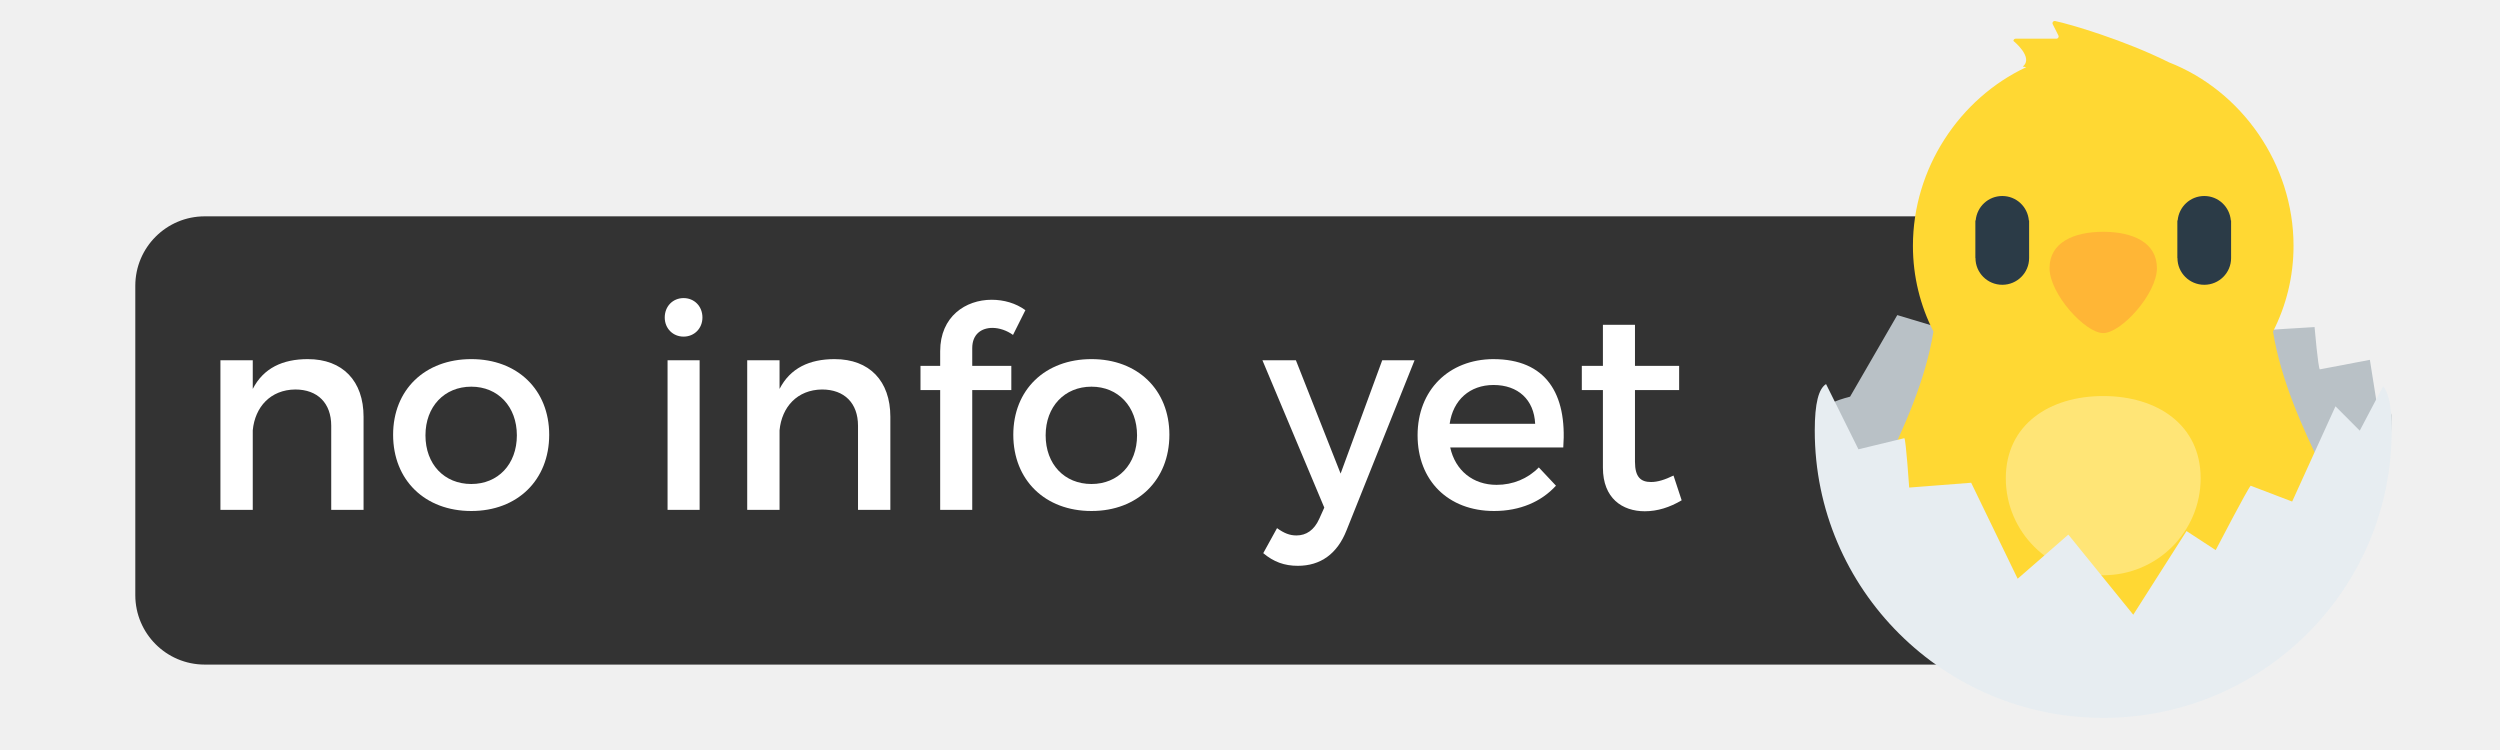
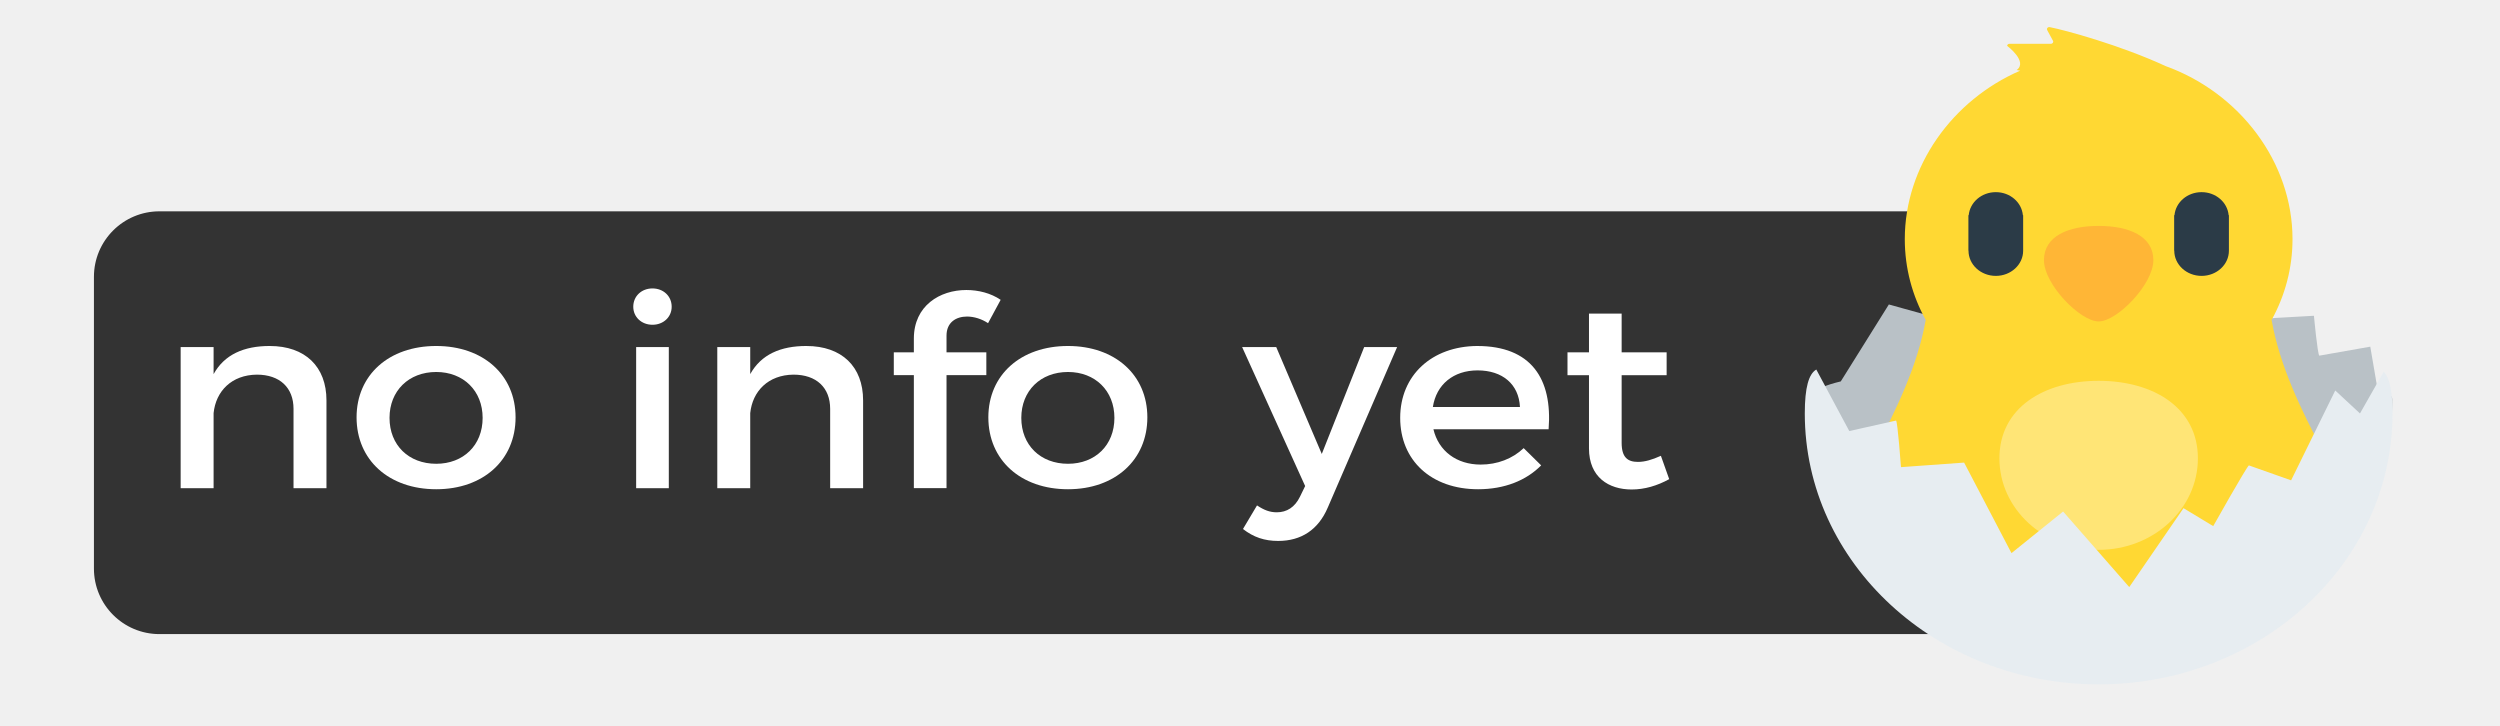
- <svg xmlns="http://www.w3.org/2000/svg" width="200" height="60" viewBox="0 0 200 60" id="svg2" version="1.1">
+ <svg xmlns="http://www.w3.org/2000/svg" version="1.1" id="svg2" viewBox="0 0 155 45" height="45" width="155">
  <defs id="defs4" />
-   <rect ry="5.556" y="17.307" x="10.824" height="35.86" width="165.612" id="rect4174" style="fill:#333333" />
-   <g id="Layer_2" transform="matrix(0.1129895,0,0,0.1125101,139.4021,0.8416149)">
-     <path id="path5" d="m 444.178,248.378 -35.426,6.776 c -1.23,-0.945 -3.731,-30.072 -3.731,-30.072 l -47.809,2.93 -35.874,-58.442 -39.092,26.864 -50.095,-48.777 -41.085,50.943 -22.501,-11.597 c 0,0 -24.893,37.782 -27.011,39.203 l -31.979,-9.643 -33.428,58.005 c 0,0 -23.56,5.73 -23.56,13.534 0,112.371 91.094,203.465 203.465,203.465 112.371,0 203.465,-91.094 203.465,-203.465 0,-5.513 -10.452,-6.12 -10.882,-11.523 l -4.457,-28.201 z" style="fill:#b9c1c6" />
+   <rect style="fill:#333333" id="rect4174" width="130.748" height="26.212" x="5.824" y="13.102" ry="4.061" />
+   <g transform="matrix(0.08920365,0,0,0.08223934,107.3348,1.06693)" id="Layer_2">
+     <path style="fill:#b9c1c6" d="m 444.178,248.378 -35.426,6.776 c -1.23,-0.945 -3.731,-30.072 -3.731,-30.072 l -47.809,2.93 -35.874,-58.442 -39.092,26.864 -50.095,-48.777 -41.085,50.943 -22.501,-11.597 c 0,0 -24.893,37.782 -27.011,39.203 l -31.979,-9.643 -33.428,58.005 c 0,0 -23.56,5.73 -23.56,13.534 0,112.371 91.094,203.465 203.465,203.465 112.371,0 203.465,-91.094 203.465,-203.465 0,-5.513 -10.452,-6.12 -10.882,-11.523 l -4.457,-28.201 z" id="path5" />
  </g>
-   <g id="Layer_3" transform="matrix(0.1129895,0,0,0.1125101,139.4021,0.8416149)">
-     <path id="path8" d="m 410.7,326.01 c -14.319,-29.45 -29.504,-63.146 -35.106,-97.749 9.294,-18.299 14.536,-39.002 14.536,-60.93 C 390.13,109.274 353.411,57.02 301.932,36.849 270.08,20.92 231.958,9.689 221.355,7.478 220.067,7.21 219.044,8.547 219.633,9.723 l 4.017,8.033 c 0.523,1.046 -0.238,2.277 -1.407,2.277 l -28.865,0 c -0.869,0 -1.573,0.704 -1.573,1.573 0,0 14.66,11.865 6.597,18.217 l 2.458,0.47 c -47.249,22.237 -80.214,72.03 -80.214,127.036 0,21.929 5.243,42.632 14.536,60.931 -5.602,34.603 -20.787,68.299 -35.106,97.749 -16.963,34.888 -1.617,34.658 31.226,23.688 19.031,50.002 67.405,85.534 124.086,85.534 56.681,0 105.055,-35.532 124.086,-85.534 32.842,10.971 48.189,11.201 31.226,-23.687 z" style="fill:#ffd833" />
+   <g transform="matrix(0.08920365,0,0,0.08223934,107.3348,1.06693)" id="Layer_3">
+     <path style="fill:#ffd833" d="m 410.7,326.01 c -14.319,-29.45 -29.504,-63.146 -35.106,-97.749 9.294,-18.299 14.536,-39.002 14.536,-60.93 C 390.13,109.274 353.411,57.02 301.932,36.849 270.08,20.92 231.958,9.689 221.355,7.478 220.067,7.21 219.044,8.547 219.633,9.723 l 4.017,8.033 c 0.523,1.046 -0.238,2.277 -1.407,2.277 l -28.865,0 c -0.869,0 -1.573,0.704 -1.573,1.573 0,0 14.66,11.865 6.597,18.217 l 2.458,0.47 c -47.249,22.237 -80.214,72.03 -80.214,127.036 0,21.929 5.243,42.632 14.536,60.931 -5.602,34.603 -20.787,68.299 -35.106,97.749 -16.963,34.888 -1.617,34.658 31.226,23.688 19.031,50.002 67.405,85.534 124.086,85.534 56.681,0 105.055,-35.532 124.086,-85.534 32.842,10.971 48.189,11.201 31.226,-23.687 z" id="path8" />
  </g>
-   <g id="Layer_4" transform="matrix(0.1129895,0,0,0.1125101,139.4021,0.8416149)">
-     <path id="path11" d="m 324.363,332.575 c 0,38.094 -30.881,68.975 -68.975,68.975 -38.094,0 -68.975,-30.881 -68.975,-68.975 0,-38.094 30.881,-58.456 68.975,-58.456 38.094,0 68.975,20.362 68.975,58.456 z" style="fill:#ffe576" />
+   <g transform="matrix(0.08920365,0,0,0.08223934,107.3348,1.06693)" id="Layer_4">
+     <path style="fill:#ffe576" d="m 324.363,332.575 c 0,38.094 -30.881,68.975 -68.975,68.975 -38.094,0 -68.975,-30.881 -68.975,-68.975 0,-38.094 30.881,-58.456 68.975,-58.456 38.094,0 68.975,20.362 68.975,58.456 z" id="path11" />
  </g>
-   <g id="Layer_5" transform="matrix(0.1129895,0,0,0.1125101,139.4021,0.8416149)">
-     <path id="path14" d="m 202.911,149.263 0,26.693 -0.04,0 c 0,0.04 0.04,0.054 0.04,0.074 0,10.483 -8.505,18.988 -18.988,18.988 -10.483,0 -18.988,-8.505 -18.988,-18.988 0,-0.021 0,-0.034 0,-0.074 l -0.081,0 0,-26.693 0.229,0 c 0.848,-9.724 8.895,-17.375 18.841,-17.375 9.918,0 17.966,7.651 18.801,17.375 l 0.186,0 z m 142.824,0 c -0.835,-9.724 -8.883,-17.375 -18.801,-17.375 -9.945,0 -17.993,7.651 -18.841,17.375 l -0.229,0 0,26.693 0.081,0 c 0,0.04 0,0.054 0,0.074 0,10.483 8.505,18.988 18.988,18.988 10.483,0 18.988,-8.505 18.988,-18.988 0,-0.021 -0.04,-0.034 -0.04,-0.074 l 0.04,0 0,-26.693 -0.186,0 z" style="fill:#2b3b47" />
+   <g transform="matrix(0.08920365,0,0,0.08223934,107.3348,1.06693)" id="Layer_5">
+     <path style="fill:#2b3b47" d="m 202.911,149.263 0,26.693 -0.04,0 c 0,0.04 0.04,0.054 0.04,0.074 0,10.483 -8.505,18.988 -18.988,18.988 -10.483,0 -18.988,-8.505 -18.988,-18.988 0,-0.021 0,-0.034 0,-0.074 l -0.081,0 0,-26.693 0.229,0 c 0.848,-9.724 8.895,-17.375 18.841,-17.375 9.918,0 17.966,7.651 18.801,17.375 l 0.186,0 z m 142.824,0 c -0.835,-9.724 -8.883,-17.375 -18.801,-17.375 -9.945,0 -17.993,7.651 -18.841,17.375 l -0.229,0 0,26.693 0.081,0 c 0,0.04 0,0.054 0,0.074 0,10.483 8.505,18.988 18.988,18.988 10.483,0 18.988,-8.505 18.988,-18.988 0,-0.021 -0.04,-0.034 -0.04,-0.074 l 0.04,0 0,-26.693 -0.186,0 z" id="path14" />
  </g>
-   <g id="Layer_6" transform="matrix(0.1129895,0,0,0.1125101,139.4021,0.8416149)">
-     <path id="path17" d="m 217.365,183.183 c 0,-18.217 17.023,-25.844 38.022,-25.844 20.999,0 38.022,7.627 38.022,25.844 0,18.217 -25.21,46.178 -38.022,46.178 -12.811,0 -38.022,-27.961 -38.022,-46.178 z" style="fill:#ffb636" />
+   <g transform="matrix(0.08920365,0,0,0.08223934,107.3348,1.06693)" id="Layer_6">
+     <path style="fill:#ffb636" d="m 217.365,183.183 c 0,-18.217 17.023,-25.844 38.022,-25.844 20.999,0 38.022,7.627 38.022,25.844 0,18.217 -25.21,46.178 -38.022,46.178 -12.811,0 -38.022,-27.961 -38.022,-46.178 z" id="path17" />
  </g>
-   <g id="Layer_7" transform="matrix(0.1129895,0,0,0.1125101,139.4021,0.8416149)">
-     <path id="path20" d="m 437.017,298.729 -17.184,-17.314 -30.679,67.736 -29.349,-11.261 c -1.943,1.659 -24.79,45.779 -24.79,45.779 l -20.651,-13.543 -37.706,59.49 -45.975,-56.961 -35.877,31.371 -32.924,-68.247 -43.877,3.421 c 0,0 -2.295,-34.013 -3.424,-35.117 l -32.513,7.913 -22.926,-46.387 c -5.206,3.296 -8,13.415 -8,33.118 0,112.801 91.443,204.244 204.244,204.244 112.801,0 204.244,-91.443 204.244,-204.244 0,-17.152 -2.118,-27.038 -6.1,-31.487 l -16.513,31.489 z" style="fill:#e7edf1" />
+   <g transform="matrix(0.08920365,0,0,0.08223934,107.3348,1.06693)" id="Layer_7">
+     <path style="fill:#e7edf1" d="m 437.017,298.729 -17.184,-17.314 -30.679,67.736 -29.349,-11.261 c -1.943,1.659 -24.79,45.779 -24.79,45.779 l -20.651,-13.543 -37.706,59.49 -45.975,-56.961 -35.877,31.371 -32.924,-68.247 -43.877,3.421 c 0,0 -2.295,-34.013 -3.424,-35.117 l -32.513,7.913 -22.926,-46.387 c -5.206,3.296 -8,13.415 -8,33.118 0,112.801 91.443,204.244 204.244,204.244 112.801,0 204.244,-91.443 204.244,-204.244 0,-17.152 -2.118,-27.038 -6.1,-31.487 l -16.513,31.489 z" id="path20" />
  </g>
-   <g id="text3610" style="font-style:normal;font-variant:normal;font-weight:normal;font-stretch:normal;font-size:22.5px;line-height:125%;font-family:Montserrat;-inkscape-font-specification:Montserrat;letter-spacing:0px;word-spacing:0px;fill:#ffffff;fill-opacity:1;stroke:none;stroke-width:1px;stroke-linecap:butt;stroke-linejoin:miter;stroke-opacity:1">
-     <path id="path3615" style="" d="m 24.631,28.729 c -2.025,0 -3.555,0.72 -4.41,2.385 l 0,-2.295 -2.587,0 0,11.97 2.587,0 0,-6.367 c 0.18,-1.867 1.417,-3.24 3.397,-3.263 1.8,0 2.88,1.103 2.88,2.902 l 0,6.728 2.587,0 0,-7.447 c 0,-2.857 -1.665,-4.612 -4.455,-4.612 z" />
-     <path id="path3617" style="" d="m 37.704,28.729 c -3.712,0 -6.255,2.453 -6.255,6.053 0,3.623 2.542,6.098 6.255,6.098 3.69,0 6.232,-2.475 6.232,-6.098 0,-3.6 -2.542,-6.053 -6.232,-6.053 z m 0,2.205 c 2.138,0 3.645,1.597 3.645,3.893 0,2.317 -1.508,3.893 -3.645,3.893 -2.16,0 -3.667,-1.575 -3.667,-3.893 0,-2.295 1.508,-3.893 3.667,-3.893 z" />
-     <path id="path3619" style="" d="m 54.687,23.847 c -0.855,0 -1.508,0.652 -1.508,1.552 0,0.877 0.652,1.53 1.508,1.53 0.855,0 1.508,-0.652 1.508,-1.53 0,-0.9 -0.652,-1.552 -1.508,-1.552 z m -1.282,4.973 0,11.97 2.565,0 0,-11.97 -2.565,0 z" />
-     <path id="path3621" style="" d="m 66.774,28.729 c -2.025,0 -3.555,0.72 -4.41,2.385 l 0,-2.295 -2.587,0 0,11.97 2.587,0 0,-6.367 c 0.18,-1.867 1.417,-3.24 3.397,-3.263 1.8,0 2.88,1.103 2.88,2.902 l 0,6.728 2.587,0 0,-7.447 c 0,-2.857 -1.665,-4.612 -4.455,-4.612 z" />
-     <path id="path3623" style="" d="m 79.398,26.232 c 0.54,0 1.147,0.203 1.643,0.562 l 0.99,-1.98 c -0.765,-0.562 -1.732,-0.833 -2.7,-0.833 -2.07,0 -4.117,1.327 -4.117,4.117 l 0,1.17 -1.575,0 0,1.935 1.575,0 0,9.585 2.565,0 0,-9.585 3.127,0 0,-1.935 -3.127,0 0,-1.417 c 0,-1.125 0.743,-1.62 1.62,-1.62 z" />
-     <path id="path3625" style="" d="m 87.319,28.729 c -3.712,0 -6.255,2.453 -6.255,6.053 0,3.623 2.542,6.098 6.255,6.098 3.69,0 6.232,-2.475 6.232,-6.098 0,-3.6 -2.542,-6.053 -6.232,-6.053 z m 0,2.205 c 2.138,0 3.645,1.597 3.645,3.893 0,2.317 -1.508,3.893 -3.645,3.893 -2.16,0 -3.667,-1.575 -3.667,-3.893 0,-2.295 1.508,-3.893 3.667,-3.893 z" />
-     <path id="path3627" style="" d="m 107.721,42.432 5.445,-13.613 -2.587,0 -3.33,9.068 -3.578,-9.068 -2.678,0 4.95,11.79 -0.405,0.9 c -0.405,0.9 -1.035,1.327 -1.823,1.327 -0.54,0 -0.99,-0.18 -1.552,-0.585 l -1.103,2.002 c 0.833,0.698 1.688,1.012 2.768,1.012 1.8,0 3.15,-0.945 3.893,-2.835 z" />
-     <path id="path3629" style="" d="m 119.46,28.729 c -3.555,0.022 -6.053,2.475 -6.053,6.098 0,3.6 2.43,6.053 6.12,6.053 2.07,0 3.78,-0.743 4.95,-2.025 l -1.373,-1.462 c -0.877,0.9 -2.07,1.395 -3.375,1.395 -1.89,0 -3.308,-1.147 -3.712,-2.993 l 9.045,0 c 0.315,-4.32 -1.395,-7.065 -5.603,-7.065 z m -3.487,5.175 c 0.27,-1.913 1.62,-3.105 3.51,-3.105 1.958,0 3.24,1.17 3.33,3.105 l -6.84,0 z" />
-     <path id="path3631" style="" d="m 133.88,38.044 c -0.698,0.338 -1.26,0.517 -1.8,0.517 -0.81,0 -1.282,-0.383 -1.282,-1.62 l 0,-5.737 3.533,0 0,-1.935 -3.533,0 0,-3.285 -2.565,0 0,3.285 -1.688,0 0,1.935 1.688,0 0,6.21 c 0,2.453 1.552,3.487 3.353,3.487 1.012,0 2.002,-0.315 2.947,-0.877 l -0.652,-1.98 z" />
+   <g transform="matrix(0.7894865,0,0,0.7309508,-2.721311,0.451751)" style="font-style:normal;font-variant:normal;font-weight:normal;font-stretch:normal;font-size:22.5px;line-height:125%;font-family:Montserrat;-inkscape-font-specification:Montserrat;letter-spacing:0px;word-spacing:0px;fill:#ffffff;fill-opacity:1;stroke:none;stroke-width:1px;stroke-linecap:butt;stroke-linejoin:miter;stroke-opacity:1" id="text3610">
+     <path d="m 24.631,28.729 c -2.025,0 -3.555,0.72 -4.41,2.385 l 0,-2.295 -2.587,0 0,11.97 2.587,0 0,-6.367 c 0.18,-1.867 1.417,-3.24 3.397,-3.263 1.8,0 2.88,1.103 2.88,2.902 l 0,6.728 2.587,0 0,-7.447 c 0,-2.857 -1.665,-4.612 -4.455,-4.612 z" id="path3615" />
+     <path d="m 37.704,28.729 c -3.712,0 -6.255,2.453 -6.255,6.053 0,3.623 2.542,6.098 6.255,6.098 3.69,0 6.232,-2.475 6.232,-6.098 0,-3.6 -2.542,-6.053 -6.232,-6.053 z m 0,2.205 c 2.138,0 3.645,1.597 3.645,3.893 0,2.317 -1.508,3.893 -3.645,3.893 -2.16,0 -3.667,-1.575 -3.667,-3.893 0,-2.295 1.508,-3.893 3.667,-3.893 z" id="path3617" />
+     <path d="m 54.687,23.847 c -0.855,0 -1.508,0.652 -1.508,1.552 0,0.877 0.652,1.53 1.508,1.53 0.855,0 1.508,-0.652 1.508,-1.53 0,-0.9 -0.652,-1.552 -1.508,-1.552 z m -1.282,4.973 0,11.97 2.565,0 0,-11.97 -2.565,0 z" id="path3619" />
+     <path d="m 66.774,28.729 c -2.025,0 -3.555,0.72 -4.41,2.385 l 0,-2.295 -2.587,0 0,11.97 2.587,0 0,-6.367 c 0.18,-1.867 1.417,-3.24 3.397,-3.263 1.8,0 2.88,1.103 2.88,2.902 l 0,6.728 2.587,0 0,-7.447 c 0,-2.857 -1.665,-4.612 -4.455,-4.612 z" id="path3621" />
+     <path d="m 79.398,26.232 c 0.54,0 1.147,0.203 1.643,0.562 l 0.99,-1.98 c -0.765,-0.562 -1.732,-0.833 -2.7,-0.833 -2.07,0 -4.117,1.327 -4.117,4.117 l 0,1.17 -1.575,0 0,1.935 1.575,0 0,9.585 2.565,0 0,-9.585 3.127,0 0,-1.935 -3.127,0 0,-1.417 c 0,-1.125 0.743,-1.62 1.62,-1.62 z" id="path3623" />
+     <path d="m 87.319,28.729 c -3.712,0 -6.255,2.453 -6.255,6.053 0,3.623 2.542,6.098 6.255,6.098 3.69,0 6.232,-2.475 6.232,-6.098 0,-3.6 -2.542,-6.053 -6.232,-6.053 z m 0,2.205 c 2.138,0 3.645,1.597 3.645,3.893 0,2.317 -1.508,3.893 -3.645,3.893 -2.16,0 -3.667,-1.575 -3.667,-3.893 0,-2.295 1.508,-3.893 3.667,-3.893 z" id="path3625" />
+     <path d="m 107.721,42.432 5.445,-13.613 -2.587,0 -3.33,9.068 -3.578,-9.068 -2.678,0 4.95,11.79 -0.405,0.9 c -0.405,0.9 -1.035,1.327 -1.823,1.327 -0.54,0 -0.99,-0.18 -1.552,-0.585 l -1.103,2.002 c 0.833,0.698 1.688,1.012 2.768,1.012 1.8,0 3.15,-0.945 3.893,-2.835 z" id="path3627" />
+     <path d="m 119.46,28.729 c -3.555,0.022 -6.053,2.475 -6.053,6.098 0,3.6 2.43,6.053 6.12,6.053 2.07,0 3.78,-0.743 4.95,-2.025 l -1.373,-1.462 c -0.877,0.9 -2.07,1.395 -3.375,1.395 -1.89,0 -3.308,-1.147 -3.712,-2.993 l 9.045,0 c 0.315,-4.32 -1.395,-7.065 -5.603,-7.065 z m -3.487,5.175 c 0.27,-1.913 1.62,-3.105 3.51,-3.105 1.958,0 3.24,1.17 3.33,3.105 l -6.84,0 z" id="path3629" />
+     <path d="m 133.88,38.044 c -0.698,0.338 -1.26,0.517 -1.8,0.517 -0.81,0 -1.282,-0.383 -1.282,-1.62 l 0,-5.737 3.533,0 0,-1.935 -3.533,0 0,-3.285 -2.565,0 0,3.285 -1.688,0 0,1.935 1.688,0 0,6.21 c 0,2.453 1.552,3.487 3.353,3.487 1.012,0 2.002,-0.315 2.947,-0.877 l -0.652,-1.98 z" id="path3631" />
  </g>
</svg>
